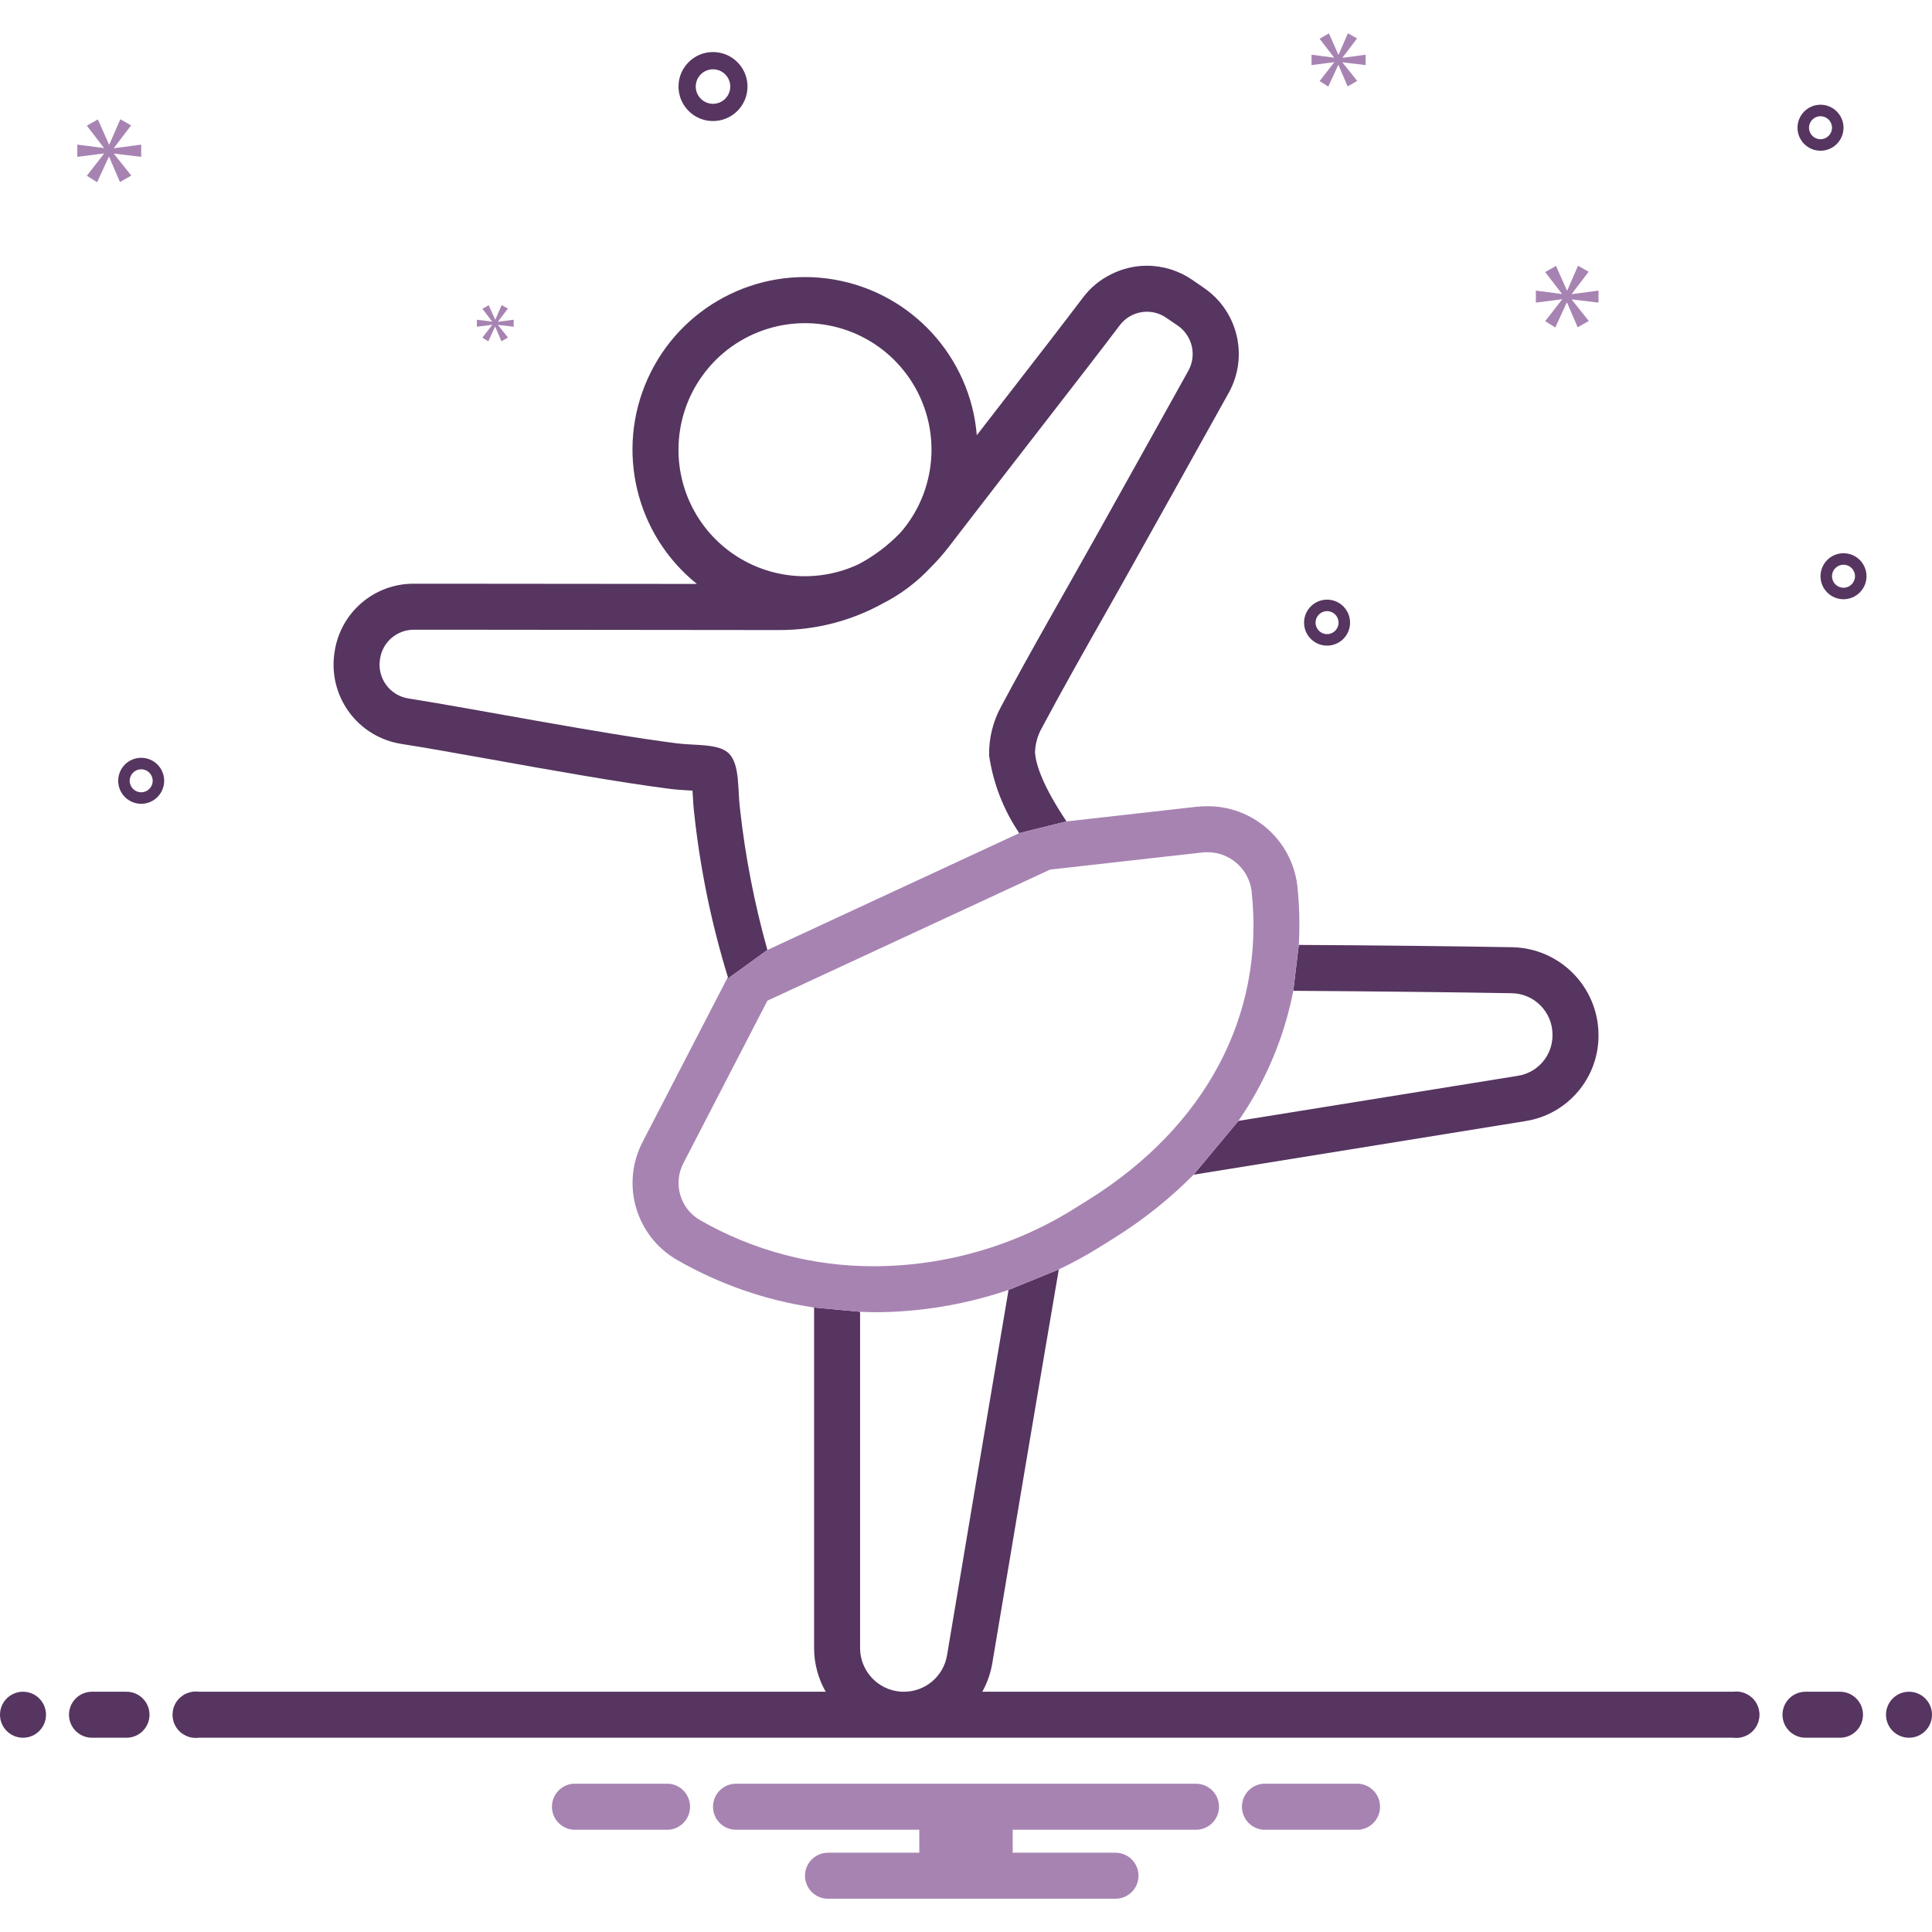
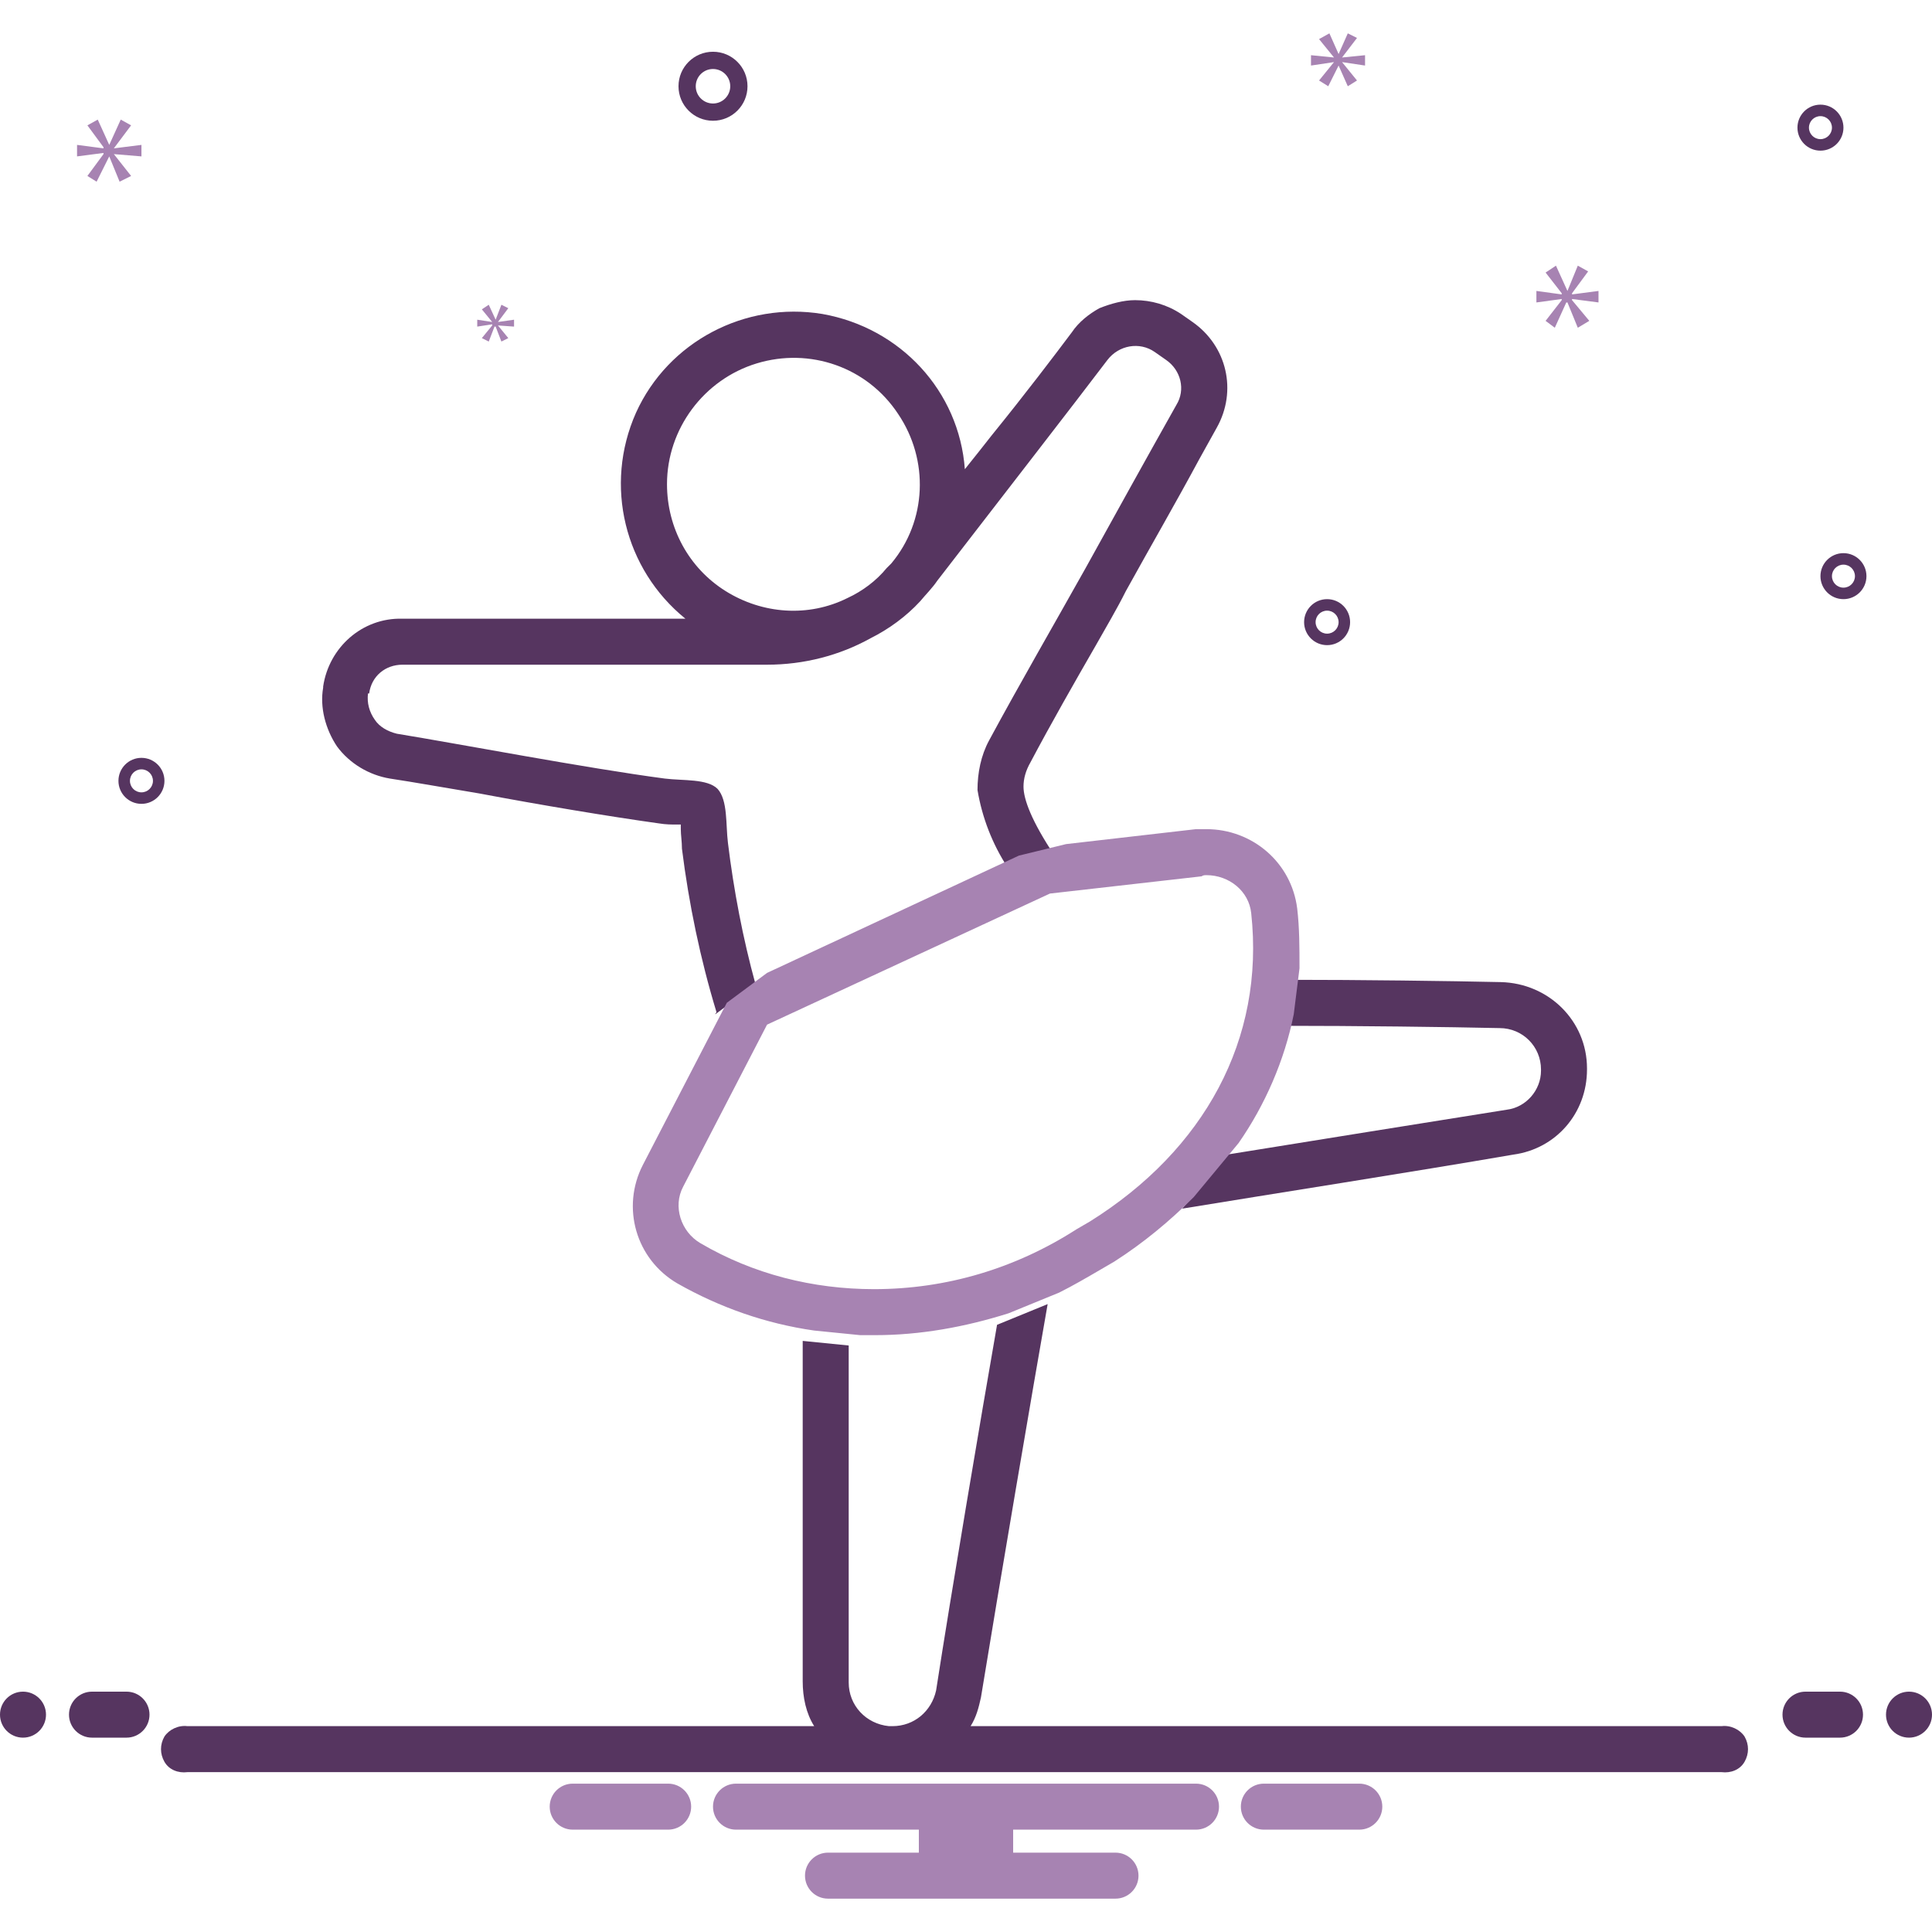
<svg xmlns="http://www.w3.org/2000/svg" data-name="Layer 1" viewBox="0 0 168 168">
-   <circle cx="2" cy="149.107" r="2" fill="#563560" />
-   <path fill="#563560" d="M11 147.107H8a2 2 0 0 0 0 4h3a2 2 0 0 0 0-4zM160 147.107h-3a2 2 0 0 0 0 4h3a2 2 0 0 0 0-4z" />
-   <circle cx="166" cy="149.107" r="2" fill="#563560" />
-   <path fill="#a783b2" d="M118.154 155.107h-8.308a2.006 2.006 0 0 0 0 4h8.308a2.006 2.006 0 0 0 0-4zM58.154 155.107H49.846a2.006 2.006 0 0 0 0 4h8.308a2.006 2.006 0 0 0 0-4zM104 155.107H64a2 2 0 0 0 0 4H79.94v2H72a2 2 0 0 0 0 4H97a2 2 0 0 0 0-4H88.06v-2H104a2 2 0 0 0 0-4z" />
-   <path fill="#563560" d="M150.72,147.107H85.42a7.813,7.813,0,0,0,.87-2.5c1.54-9.22,4.61-27.41,5.78-34.22l-4.37,1.78c-1.36,8.02-3.96,23.45-5.35,31.78a3.798,3.798,0,0,1-3.75,3.16c-.1,0-.21,0-.32-.01a3.807,3.807,0,0,1-3.49-3.78v-29.25l-4-.37v29.62a7.665,7.665,0,0,0,1.01,3.79H17.28a2.017,2.017,0,1,0,0,4H150.72a2.017,2.017,0,1,0,0-4ZM135,89.977v.06a3.564,3.564,0,0,1-3,3.51c-6.95,1.12-16.91,2.73-24.31,3.92l-3.9,4.68c7.25-1.17,20.12-3.24,28.85-4.66a7.517,7.517,0,0,0,6.36-7.45v-.06a7.653,7.653,0,0,0-7.48-7.61c-4.51-.08-12.21-.17-18.58-.2l-.48,3.99c6.54.04,14.49.13,18.99.21A3.602,3.602,0,0,1,135,89.977ZM34.9,64.687c2,.31,4.83.82,7.82,1.35,5.28.95,11.27,2.02,15.62,2.57.57.07,1.14.1,1.65.13a1.693,1.693,0,0,0,.23.01c.01.13.01.25.02.36.03.54.06,1.08.13,1.66a76.135,76.135,0,0,0,2.93,14.22c-.04.06-.08.12-.12.19l3.55-2.57a76.558,76.558,0,0,1-2.39-12.34c-.2-1.62,0-3.72-.92-4.71-.87-.93-2.99-.71-4.57-.92-6.75-.86-17.83-3.04-23.33-3.9a2.974,2.974,0,0,1-2.48-3.4.127.127,0,0,1,.01-.06,2.967,2.967,0,0,1,2.93-2.52h2.14c6.45,0,20.33.02,29.65.03h.03a18.499,18.499,0,0,0,8.94-2.3,14.998,14.998,0,0,0,4.24-3.2,17.529,17.529,0,0,0,1.55-1.77c5.38-7.01,12.04-15.52,14.84-19.23a2.954,2.954,0,0,1,4.05-.65l1,.68a3.004,3.004,0,0,1,.91,3.93c-2.65,4.76-5.27,9.47-7.9,14.17-2.79,5-5.68,9.96-8.37,15.01a8.524,8.524,0,0,0-1.05,4.27,16.241,16.241,0,0,0,2.62,6.75l4.11-1.02c-2.02-3.02-2.66-4.89-2.74-6a4.627,4.627,0,0,1,.59-2.12c1.83-3.43,3.79-6.89,5.69-10.24.88-1.56,1.77-3.13,2.64-4.7,2.14-3.81,4.26-7.63,6.41-11.49l1.5-2.69a6.962,6.962,0,0,0-2.15-9.16l-1-.69a6.988,6.988,0,0,0-3.95-1.23,6.874,6.874,0,0,0-3.1.74,6.798,6.798,0,0,0-2.46,2.03c-1.48,1.96-4.02,5.25-6.97,9.05-.73.94-1.49,1.93-2.26,2.92A14.996,14.996,0,1,0,60.6,50.777c-8.27-.01-17.55-.02-22.48-.02H35.97a6.93,6.93,0,0,0-6.87,5.9l-.01.06a6.968,6.968,0,0,0,5.81,7.97ZM59,39.107a11,11,0,1,1,19.53,6.94c-.06.06-.11.13-.17.2-.05.05-.1.1-.15.16a14.3,14.3,0,0,1-3.52,2.64A10.983,10.983,0,0,1,59,39.107Z" />
-   <path fill="#a783b2" d="M112.81,77.007a7.847,7.847,0,0,0-7.88-6.9c-.3,0-.61.02-.91.05l-11.28,1.27-4.11,1.02-21.9,10.16-3.55,2.57-7.31,14.14a7.721,7.721,0,0,0,3.02,10.25,33.791,33.791,0,0,0,11.9,4.13l4,.37c.41.01.83.04,1.25.04a36.423,36.423,0,0,0,11.66-1.94l4.37-1.78a37.184,37.184,0,0,0,3.66-2.01l1.18-.74a38.227,38.227,0,0,0,6.88-5.49l3.9-4.68a29.868,29.868,0,0,0,4.77-11.31l.48-3.99A31.946,31.946,0,0,0,112.81,77.007ZM94.78,104.247l-1.18.74a33.027,33.027,0,0,1-17.56,5.12,30.178,30.178,0,0,1-15.15-4,3.725,3.725,0,0,1-1.47-4.95l7.31-14.14,24.58-11.4,13.16-1.48a3.561,3.561,0,0,1,.46-.03,3.863,3.863,0,0,1,3.9,3.34C110.04,88.407,104.7,98.007,94.78,104.247Z" />
-   <path fill="#563560" d="M62 10.526a3 3 0 1 0-3-3A3.003 3.003 0 0 0 62 10.526zm0-4.5a1.5 1.5 0 1 1-1.5 1.5A1.501 1.501 0 0 1 62 6.026zM160.305 48.107a2 2 0 1 0 2 2A2.002 2.002 0 0 0 160.305 48.107zm0 3a1 1 0 1 1 1-1A1.001 1.001 0 0 1 160.305 51.107zM115.397 52.142a2 2 0 1 0 2 2A2.002 2.002 0 0 0 115.397 52.142zm0 3a1 1 0 1 1 1-1A1.001 1.001 0 0 1 115.397 55.142zM158.305 9.107a2 2 0 1 0 2 2A2.002 2.002 0 0 0 158.305 9.107zm0 3a1 1 0 1 1 1-1A1.001 1.001 0 0 1 158.305 12.107zM14.277 67.895a2 2 0 1 0-2 2A2.002 2.002 0 0 0 14.277 67.895zm-3 0a1 1 0 1 1 1 1A1.001 1.001 0 0 1 11.277 67.895z" />
-   <polygon fill="#a783b2" points="9.915 12.856 11.402 10.901 10.463 10.369 9.509 12.559 9.477 12.559 8.508 10.384 7.552 10.932 9.024 12.841 9.024 12.872 6.723 12.575 6.723 13.639 9.039 13.342 9.039 13.373 7.552 15.281 8.444 15.845 9.462 13.639 9.492 13.639 10.431 15.829 11.417 15.266 9.915 13.388 9.915 13.357 12.277 13.639 12.277 12.575 9.915 12.888 9.915 12.856" />
-   <polygon fill="#a783b2" points="42.802 28.26 41.946 29.359 42.459 29.684 43.045 28.413 43.063 28.413 43.604 29.675 44.171 29.35 43.306 28.269 43.306 28.251 44.667 28.413 44.667 27.801 43.306 27.981 43.306 27.963 44.163 26.837 43.622 26.53 43.072 27.791 43.054 27.791 42.496 26.539 41.946 26.854 42.793 27.954 42.793 27.972 41.468 27.801 41.468 28.413 42.802 28.242 42.802 28.26" />
-   <polygon fill="#a783b2" points="139 26.314 139 25.271 136.683 25.577 136.683 25.547 138.142 23.629 137.221 23.107 136.285 25.255 136.253 25.255 135.302 23.122 134.365 23.659 135.808 25.532 135.808 25.562 133.552 25.271 133.552 26.314 135.823 26.023 135.823 26.054 134.365 27.925 135.24 28.478 136.238 26.314 136.268 26.314 137.189 28.463 138.156 27.91 136.683 26.069 136.683 26.038 139 26.314" />
-   <polygon fill="#a783b2" points="116.748 4.998 118.006 3.343 117.211 2.893 116.404 4.746 116.377 4.746 115.557 2.906 114.748 3.369 115.993 4.985 115.993 5.011 114.047 4.759 114.047 5.66 116.006 5.408 116.006 5.435 114.748 7.049 115.503 7.526 116.364 5.66 116.39 5.66 117.185 7.513 118.019 7.036 116.748 5.448 116.748 5.421 118.746 5.66 118.746 4.759 116.748 5.024 116.748 4.998" />
+   <circle cx="2" cy="149.1" r="2" fill="#563560" />
+   <path fill="#563560" d="M 11 147.1 H 8 a 2 2 0 0 0 0 4 h 3 a 2 2 0 0 0 0 -4 z M 160 147.1 h -3 a 2 2 0 0 0 0 4 h 3 a 2 2 0 0 0 0 -4 z" />
+   <circle cx="166" cy="149.1" r="2" fill="#563560" />
+   <path fill="#a783b2" d="M 118.2 155.1 h -8.3 a 2 2 0 0 0 0 4 h 8.3 a 2 2 0 0 0 0 -4 z M 58.2 155.1 H 49.8 a 2 2 0 0 0 0 4 h 8.3 a 2 2 0 0 0 0 -4 z M 104 155.1 H 64 a 2 2 0 0 0 0 4 H 79.9 v 2 H 72 a 2 2 0 0 0 0 4 H 97 a 2 2 0 0 0 0 -4 H 88.1 v -2 H 104 a 2 2 0 0 0 0 -4 z" />
+   <path fill="#563560" d="M 149.7 150.1 H 84.4 C 84.9 149.3 85.1 148.5 85.3 147.6 c 1.5 -9.2 4.6 -27.4 5.8 -34.2 l -4.4 1.8 c -1.4 8 -4 23.4 -5.3 31.8 C 81 148.8 79.5 150.1 77.6 150.1 c -0.1 0 -0.2 0 -0.3 0 C 75.3 149.9 73.8 148.3 73.8 146.3 v -29.3 l -4 -0.4 v 29.6 C 69.8 147.6 70.1 149 70.8 150.1 H 16.3 C 15.5 150 14.7 150.4 14.3 151 C 13.9 151.7 13.9 152.5 14.3 153.2 C 14.7 153.9 15.5 154.2 16.3 154.1 H 149.7 C 150.5 154.2 151.3 153.9 151.7 153.2 C 152.1 152.5 152.1 151.7 151.7 151 C 151.3 150.4 150.5 150 149.7 150.1 Z M 134 93 v 0.1 C 134 94.8 132.7 96.3 131 96.5 c -6.9 1.1 -16.9 2.7 -24.3 3.9 l -3.9 4.7 c 7.3 -1.2 20.1 -3.2 28.8 -4.7 C 135.3 99.9 138 96.8 138 93 v -0.1 C 138 88.8 134.7 85.5 130.5 85.4 c -4.5 -0.1 -12.2 -0.2 -18.6 -0.2 l -0.5 4 c 6.5 0 14.5 0.1 19 0.2 C 132.4 89.4 134 91 134 93 Z M 33.9 67.7 c 2 0.3 4.8 0.8 7.8 1.3 c 5.3 1 11.3 2 15.6 2.6 c 0.6 0.1 1.1 0.1 1.6 0.1 C 59.1 71.7 59.1 71.7 59.2 71.7 c 0 0.1 0 0.3 0 0.4 c 0 0.5 0.1 1.1 0.1 1.7 C 59.9 78.6 60.9 83.4 62.3 88 c 0 0.1 -0.1 0.1 -0.1 0.2 l 3.5 -2.6 C 64.6 81.6 63.8 77.4 63.3 73.3 c -0.2 -1.6 0 -3.7 -0.9 -4.7 c -0.9 -0.9 -3 -0.7 -4.6 -0.9 c -6.8 -0.9 -17.8 -3 -23.3 -3.9 C 33.7 63.6 33 63.2 32.6 62.6 C 32.1 61.9 31.9 61.1 32 60.3 C 32 60.3 32 60.3 32.1 60.3 C 32.3 58.8 33.5 57.8 35 57.8 h 2.1 c 6.5 0 20.3 0 29.6 0 h 0 C 69.9 57.8 73 57 75.7 55.5 C 77.3 54.7 78.8 53.6 80 52.3 C 80.5 51.7 81.1 51.1 81.5 50.5 c 5.4 -7 12 -15.5 14.8 -19.2 C 97.3 30 99.1 29.7 100.4 30.6 l 1 0.7 C 102.7 32.2 103.1 33.9 102.3 35.2 c -2.7 4.8 -5.3 9.5 -7.9 14.2 c -2.8 5 -5.7 10 -8.4 15 C 85.3 65.7 85 67.2 85 68.7 C 85.4 71.1 86.3 73.4 87.6 75.4 l 4.1 -1 c -2 -3 -2.7 -4.9 -2.7 -6 C 89 67.7 89.2 67 89.6 66.3 c 1.8 -3.4 3.8 -6.9 5.7 -10.2 c 0.9 -1.6 1.8 -3.1 2.6 -4.7 c 2.1 -3.8 4.3 -7.6 6.4 -11.5 l 1.5 -2.7 C 107.6 34 106.7 30.1 103.7 28 l -1 -0.7 C 101.5 26.5 100.1 26.1 98.7 26.1 C 97.7 26.1 96.6 26.4 95.6 26.8 C 94.7 27.3 93.8 28 93.2 28.9 c -1.5 2 -4 5.3 -7 9 c -0.7 0.9 -1.5 1.9 -2.3 2.9 C 83.4 34 78.3 28.5 71.5 27.3 C 64.8 26.2 58.1 29.7 55.3 35.9 C 52.5 42.2 54.3 49.5 59.6 53.8 c -8.3 0 -17.6 0 -22.5 0 H 35 C 31.5 53.7 28.6 56.3 28.1 59.7 l 0 0.1 C 27.8 61.5 28.3 63.4 29.3 64.9 C 30.4 66.4 32.1 67.4 33.9 67.7 Z M 58 42.1 C 58 37.3 61.2 33 65.8 31.6 C 70.4 30.2 75.4 31.9 78.1 36 C 80.8 40 80.6 45.3 77.5 49 c -0.1 0.1 -0.1 0.1 -0.2 0.2 c 0 0 -0.1 0.1 -0.2 0.2 C 76.2 50.5 75 51.4 73.7 52 C 70.3 53.7 66.3 53.4 63.1 51.4 C 59.9 49.4 58 45.9 58 42.1 Z" />
+   <path fill="#a783b2" d="M 112.8 79 C 112.3 75 108.9 72.1 104.9 72.1 c -0.3 0 -0.6 0 -0.9 0 l -11.3 1.3 l -4.1 1 l -21.9 10.2 l -3.5 2.6 l -7.3 14.1 C 54 105 55.3 109.5 58.9 111.6 C 62.6 113.7 66.6 115.1 70.8 115.7 l 4 0.4 c 0.4 0 0.8 0 1.3 0 C 80 116.1 83.9 115.4 87.7 114.2 l 4.4 -1.8 C 93.3 111.8 94.5 111.1 95.7 110.4 l 1.2 -0.7 C 99.4 108.1 101.7 106.2 103.8 104.1 l 3.9 -4.7 C 110 96.1 111.7 92.2 112.5 88.2 l 0.5 -4 C 113 82.4 113 80.7 112.8 79 Z M 94.8 106.2 l -1.2 0.7 C 88.3 110.3 82.3 112.1 76 112.1 C 70.7 112.1 65.5 110.8 60.9 108.1 C 59.2 107.1 58.5 104.9 59.4 103.2 l 7.3 -14.1 l 24.6 -11.4 l 13.2 -1.5 C 104.6 76.1 104.8 76.1 104.9 76.1 C 106.9 76.1 108.6 77.5 108.8 79.4 C 110 90.4 104.7 100 94.8 106.2 Z" />
+   <path fill="#563560" d="M 62 10.5 a 3 3 0 1 0 -3 -3 A 3 3 0 0 0 62 10.5 z m 0 -4.5 a 1.5 1.5 0 1 1 -1.5 1.5 A 1.5 1.5 0 0 1 62 6 z M 160.3 48.1 a 2 2 0 1 0 2 2 A 2 2 0 0 0 160.3 48.1 z m 0 3 a 1 1 0 1 1 1 -1 A 1 1 0 0 1 160.3 51.1 z M 115.4 52.1 a 2 2 0 1 0 2 2 A 2 2 0 0 0 115.4 52.1 z m 0 3 a 1 1 0 1 1 1 -1 A 1 1 0 0 1 115.4 55.1 z M 158.3 9.1 a 2 2 0 1 0 2 2 A 2 2 0 0 0 158.3 9.1 z m 0 3 a 1 1 0 1 1 1 -1 A 1 1 0 0 1 158.3 12.1 z M 14.3 67.9 a 2 2 0 1 0 -2 2 A 2 2 0 0 0 14.3 67.9 z m -3 0 a 1 1 0 1 1 1 1 A 1 1 0 0 1 11.3 67.9 z" />
+   <polygon fill="#a783b2" points="9.9,12.9 11.4,10.9 10.5,10.4 9.5,12.6 9.5,12.6 8.5,10.4 7.6,10.9 9,12.8 9,12.9 6.7,12.6 6.7,13.6 9,13.3 9,13.4 7.6,15.3 8.4,15.8 9.5,13.6 9.5,13.6 10.4,15.8 11.4,15.3 9.9,13.4 9.9,13.4 12.3,13.6 12.3,12.6 9.9,12.9 9.9,12.9" />
+   <polygon fill="#a783b2" points="42.8,28.3 41.9,29.4 42.5,29.7 43,28.4 43.1,28.4 43.6,29.7 44.2,29.4 43.3,28.3 43.3,28.3 44.7,28.4 44.7,27.8 43.3,28 43.3,28 44.2,26.8 43.6,26.5 43.1,27.8 43.1,27.8 42.5,26.5 41.9,26.9 42.8,28 42.8,28 41.5,27.8 41.5,28.4 42.8,28.2 42.8,28.3" />
+   <polygon fill="#a783b2" points="139,26.3 139,25.3 136.7,25.6 136.7,25.5 138.1,23.6 137.2,23.1 136.3,25.3 136.3,25.3 135.3,23.1 134.4,23.7 135.8,25.5 135.8,25.6 133.6,25.3 133.6,26.3 135.8,26 135.8,26.1 134.4,27.9 135.2,28.5 136.2,26.3 136.3,26.3 137.2,28.5 138.2,27.9 136.7,26.1 136.7,26 139,26.3" />
+   <polygon fill="#a783b2" points="116.7,5 118,3.3 117.2,2.9 116.4,4.7 116.4,4.7 115.6,2.9 114.7,3.4 116,5 116,5 114,4.8 114,5.7 116,5.4 116,5.4 114.7,7 115.5,7.5 116.4,5.7 116.4,5.7 117.2,7.5 118,7 116.7,5.4 116.7,5.4 118.7,5.7 118.7,4.8 116.7,5 116.7,5" />
</svg>
